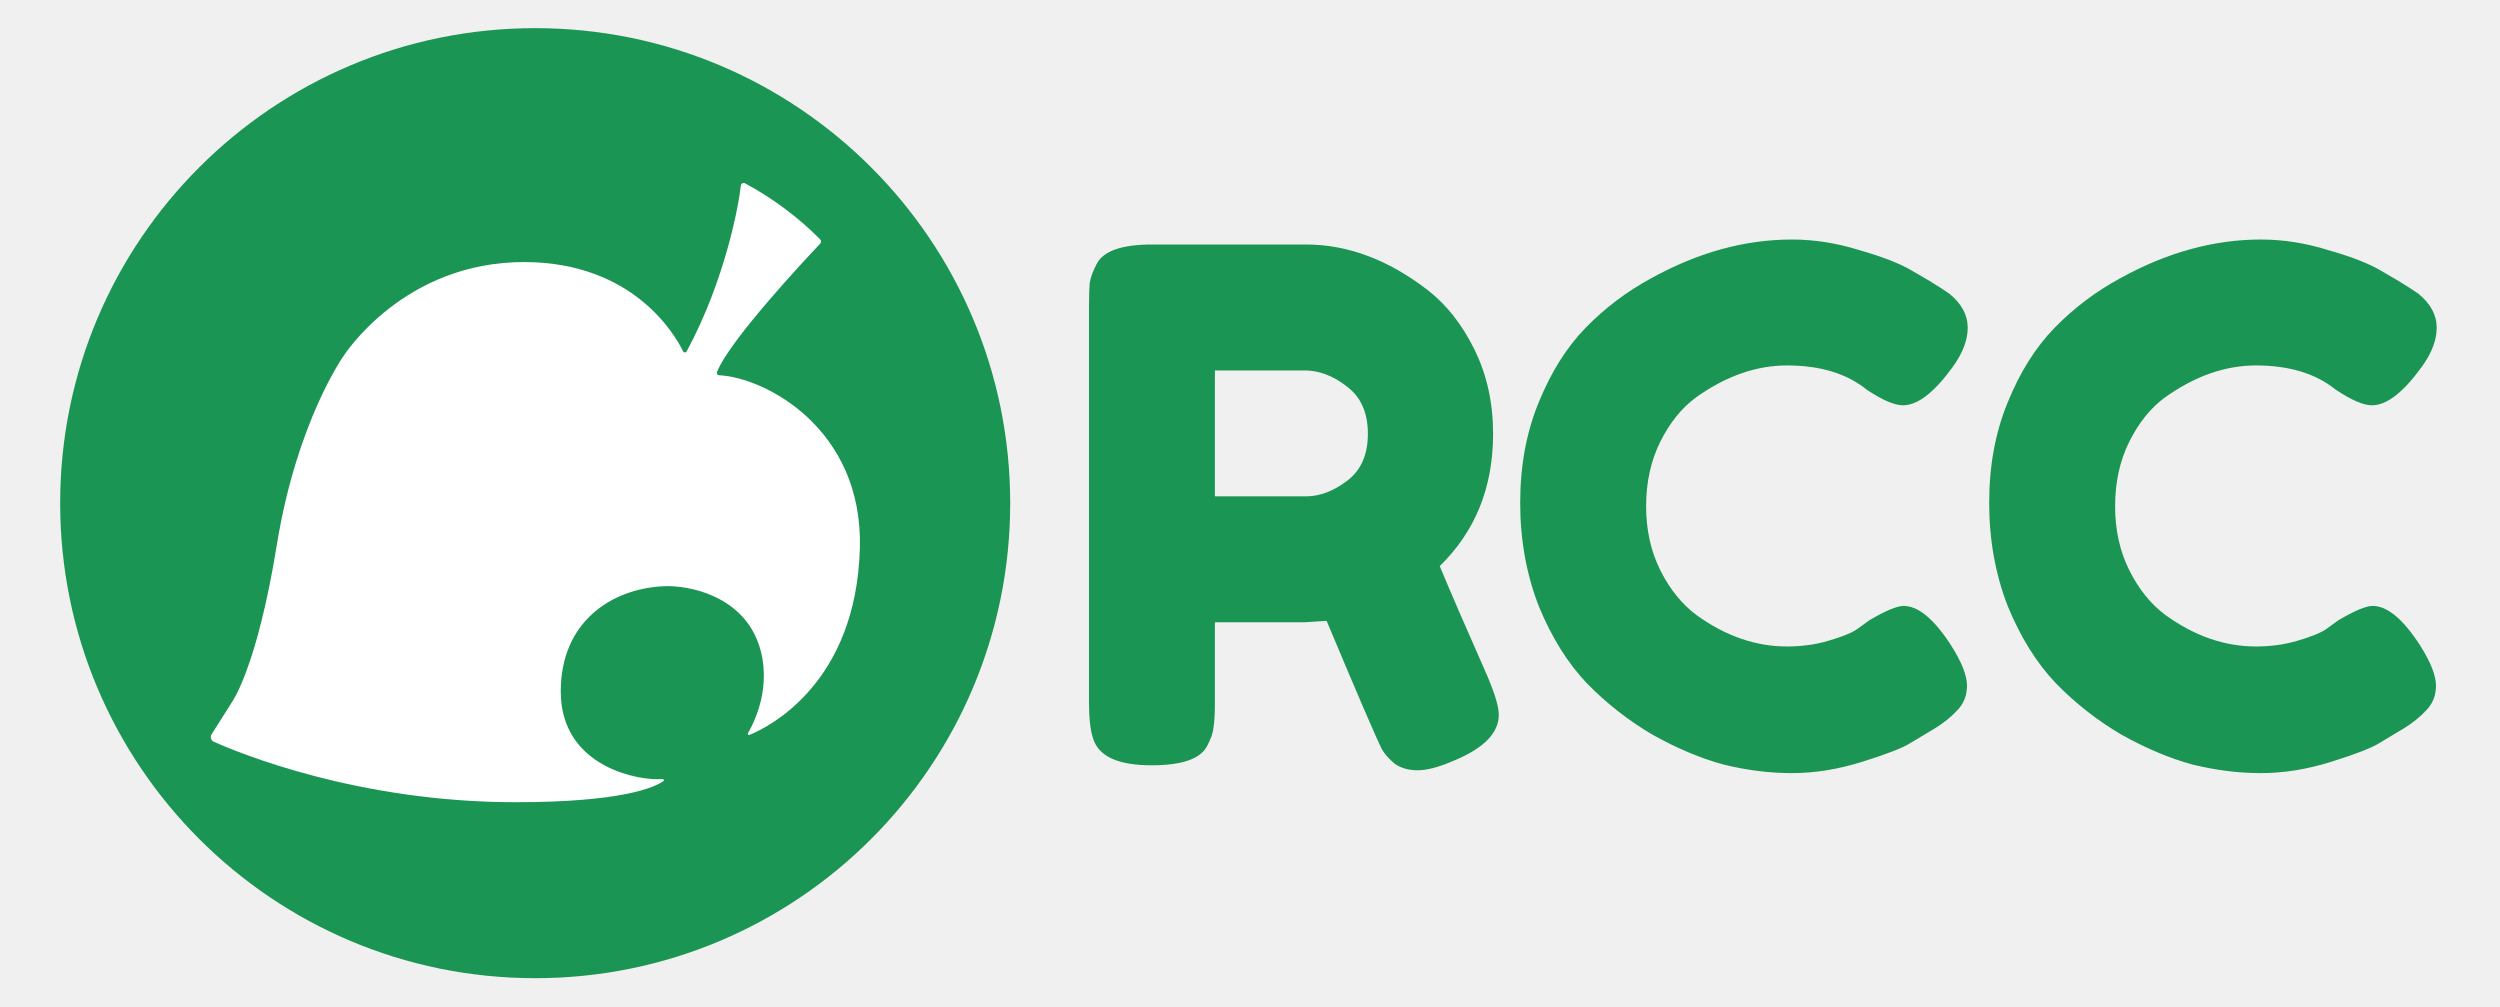
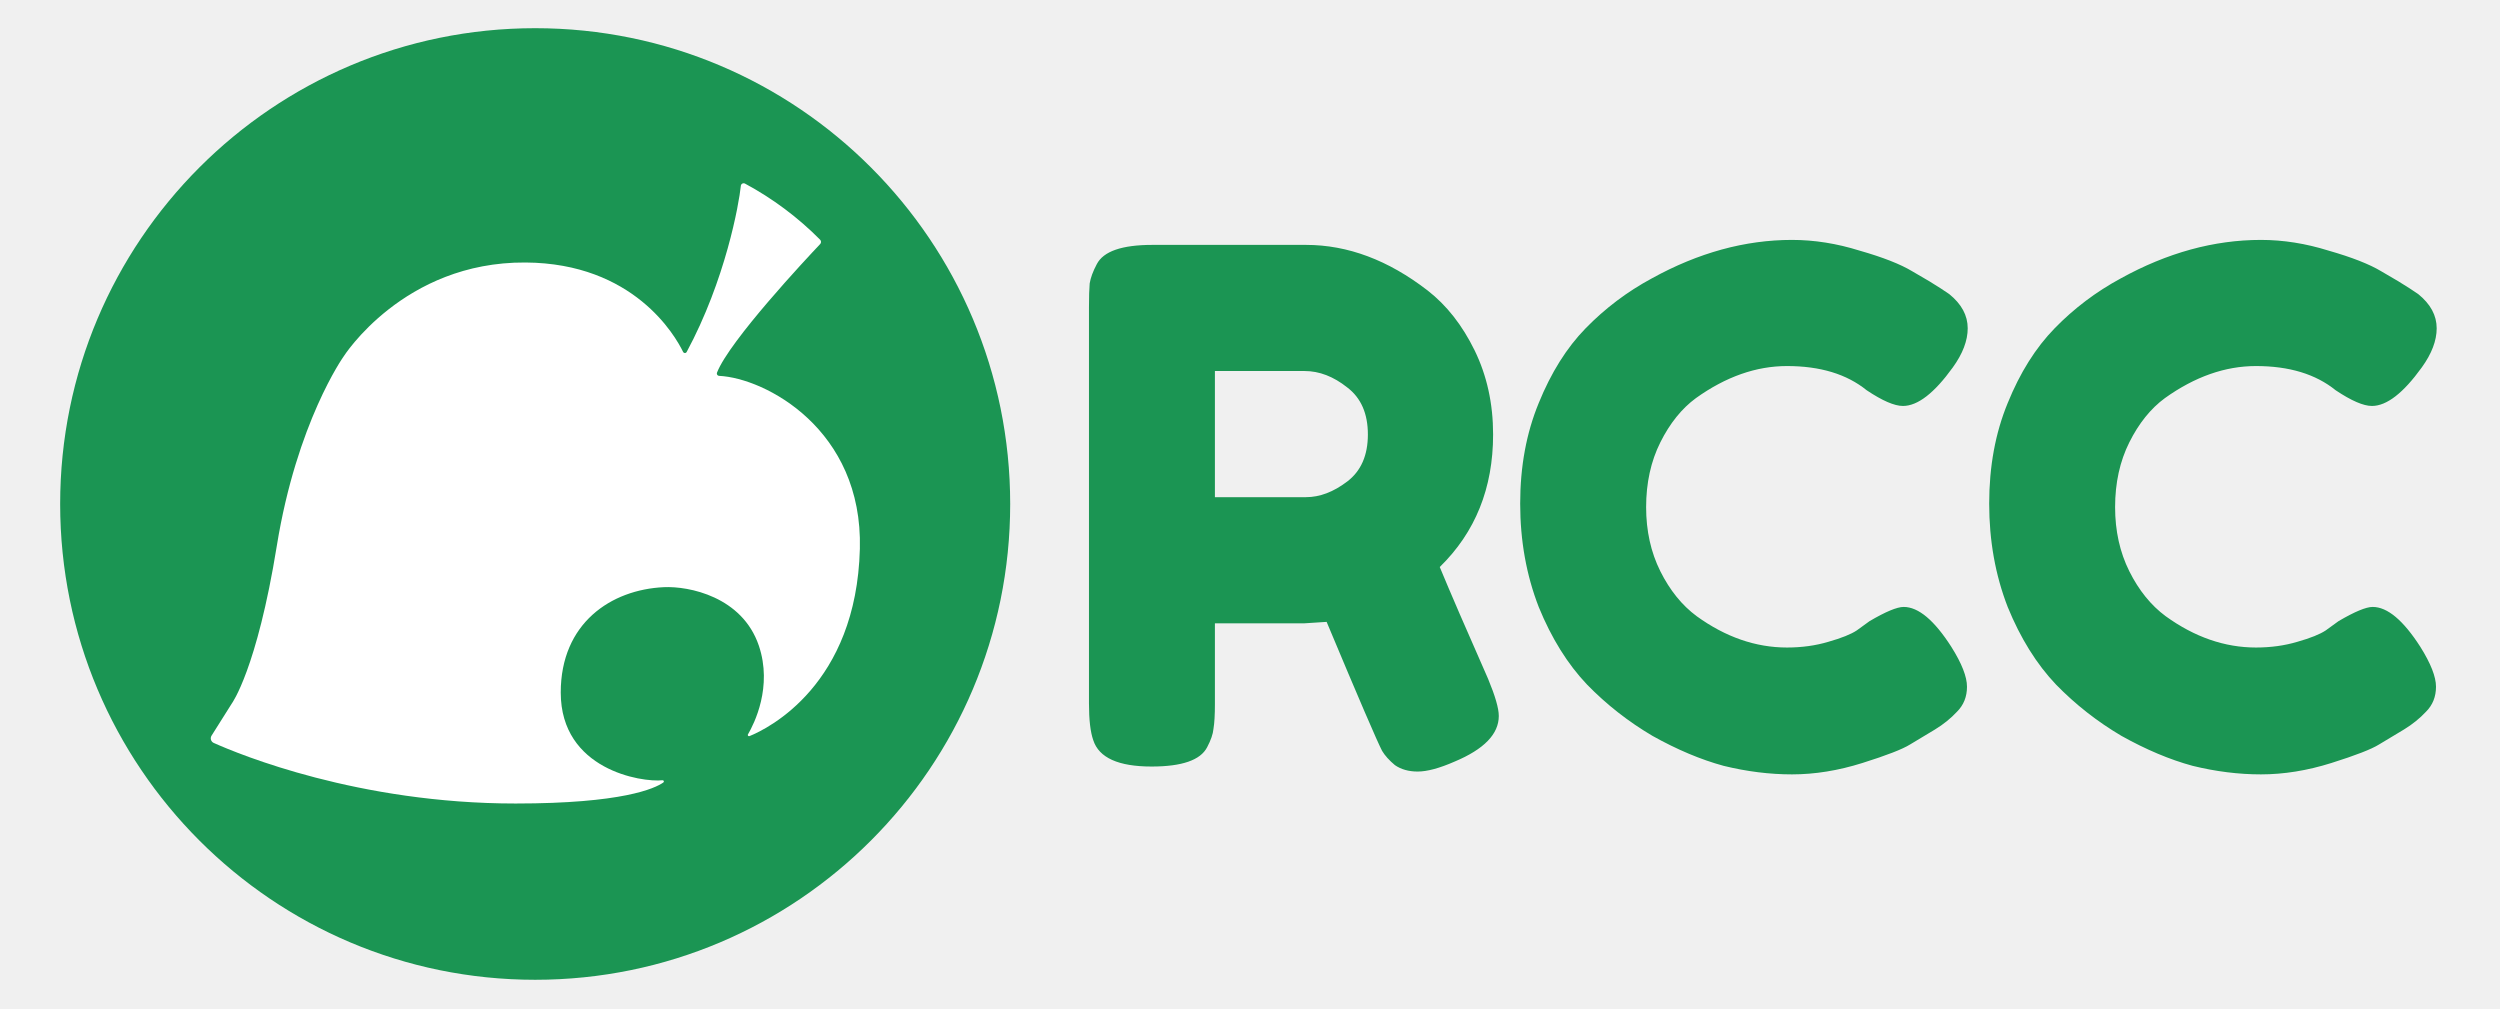
- <svg xmlns="http://www.w3.org/2000/svg" width="7105" height="2861" viewBox="0 0 7105 2861" fill="none">
-   <circle cx="1521" cy="1430" r="1350" fill="#1B9553" />
-   <path d="M4229.22 1926.27C4249.44 1974.8 4259.55 2009.85 4259.55 2031.42C4259.55 2082.64 4217.76 2125.78 4134.19 2160.82C4091.05 2179.7 4056 2189.13 4029.04 2189.13C4003.43 2189.13 3981.86 2183.07 3964.34 2170.93C3948.16 2157.45 3936.03 2143.97 3927.94 2130.49C3914.46 2104.88 3861.89 1982.89 3770.23 1764.51L3707.55 1768.56H3452.77V1997.04C3452.77 2028.05 3451.43 2051.64 3448.73 2067.81C3447.38 2082.64 3441.32 2100.16 3430.53 2120.38C3411.66 2156.78 3359.09 2174.98 3272.82 2174.98C3178.46 2174.98 3123.19 2150.04 3107.01 2100.16C3098.92 2077.25 3094.88 2042.2 3094.88 1995.02V872.81C3094.88 841.806 3095.55 818.89 3096.9 804.062C3099.6 787.886 3106.34 769.688 3117.12 749.468C3135.99 713.072 3188.57 694.874 3274.84 694.874H3711.59C3830.21 694.874 3945.47 738.01 4057.35 824.282C4111.27 866.07 4155.76 922.686 4190.8 994.13C4225.85 1065.57 4243.38 1145.11 4243.38 1232.73C4243.38 1385.05 4192.83 1510.41 4091.73 1608.82C4121.38 1680.26 4167.21 1786.08 4229.22 1926.27ZM3452.77 1410.66H3711.59C3750.68 1410.66 3789.77 1395.83 3828.87 1366.18C3867.96 1336.52 3887.5 1292.04 3887.5 1232.73C3887.5 1173.41 3867.96 1128.93 3828.87 1099.27C3789.77 1068.27 3749.33 1052.77 3707.55 1052.77H3452.77V1410.66ZM5276.81 1788.78L5313.2 1762.49C5359.04 1735.53 5391.39 1722.05 5410.26 1722.05C5452.05 1722.05 5497.21 1759.79 5545.73 1835.28C5575.39 1882.46 5590.22 1920.21 5590.22 1948.51C5590.22 1976.82 5580.78 2000.41 5561.91 2019.28C5544.39 2038.16 5523.49 2055.01 5499.23 2069.83C5474.96 2084.66 5451.37 2098.82 5428.46 2112.3C5406.89 2125.78 5361.73 2143.3 5292.98 2164.87C5224.24 2186.44 5157.51 2197.22 5092.81 2197.22C5029.45 2197.22 4964.75 2189.13 4898.69 2172.96C4833.99 2155.43 4766.59 2127.12 4696.49 2088.03C4627.75 2047.59 4565.74 1999.06 4510.47 1942.45C4455.2 1884.48 4409.37 1811.02 4372.97 1722.05C4337.93 1631.73 4320.4 1534 4320.4 1428.86C4320.4 1323.72 4337.93 1228.68 4372.97 1143.76C4408.02 1057.49 4452.51 986.716 4506.43 931.448C4561.69 874.832 4624.38 827.652 4694.47 789.908C4826.58 717.116 4959.35 680.72 5092.81 680.72C5156.16 680.72 5220.19 690.83 5284.9 711.05C5350.95 729.922 5400.82 749.468 5434.52 769.688L5483.05 797.996C5507.32 812.824 5526.19 824.956 5539.67 834.392C5574.72 862.7 5592.24 895.052 5592.24 931.448C5592.24 966.496 5578.09 1003.57 5549.78 1042.66C5497.21 1115.45 5450.03 1151.85 5408.24 1151.85C5383.97 1151.85 5349.6 1137.02 5305.12 1107.36C5248.5 1061.53 5173.01 1038.61 5078.65 1038.61C4991.03 1038.61 4904.76 1068.94 4819.84 1129.6C4779.4 1159.26 4745.7 1201.05 4718.74 1254.97C4691.78 1308.89 4678.3 1370.22 4678.3 1438.97C4678.3 1506.37 4691.78 1567.03 4718.74 1620.95C4745.7 1674.87 4780.07 1717.33 4821.86 1748.34C4904.09 1807.65 4989.68 1837.3 5078.65 1837.3C5120.44 1837.3 5159.53 1831.91 5195.93 1821.13C5233.67 1810.34 5260.63 1799.56 5276.81 1788.78ZM6609.67 1788.78L6646.06 1762.49C6691.9 1735.53 6724.25 1722.05 6743.12 1722.05C6784.91 1722.05 6830.07 1759.79 6878.59 1835.28C6908.25 1882.46 6923.08 1920.21 6923.08 1948.51C6923.08 1976.82 6913.64 2000.41 6894.77 2019.28C6877.25 2038.16 6856.35 2055.01 6832.09 2069.83C6807.82 2084.66 6784.23 2098.82 6761.32 2112.3C6739.75 2125.78 6694.59 2143.3 6625.84 2164.87C6557.1 2186.44 6490.37 2197.22 6425.67 2197.22C6362.31 2197.22 6297.61 2189.13 6231.55 2172.96C6166.85 2155.43 6099.45 2127.12 6029.35 2088.03C5960.61 2047.59 5898.6 1999.06 5843.33 1942.45C5788.06 1884.48 5742.23 1811.02 5705.83 1722.05C5670.79 1631.73 5653.26 1534 5653.26 1428.86C5653.26 1323.72 5670.79 1228.68 5705.83 1143.76C5740.88 1057.49 5785.37 986.716 5839.29 931.448C5894.55 874.832 5957.24 827.652 6027.33 789.908C6159.44 717.116 6292.21 680.72 6425.67 680.72C6489.02 680.72 6553.05 690.83 6617.76 711.05C6683.81 729.922 6733.68 749.468 6767.38 769.688L6815.91 797.996C6840.18 812.824 6859.05 824.956 6872.53 834.392C6907.58 862.7 6925.1 895.052 6925.1 931.448C6925.1 966.496 6910.95 1003.57 6882.64 1042.66C6830.07 1115.45 6782.89 1151.85 6741.1 1151.85C6716.83 1151.85 6682.46 1137.02 6637.98 1107.36C6581.36 1061.53 6505.87 1038.61 6411.51 1038.61C6323.89 1038.61 6237.62 1068.94 6152.7 1129.6C6112.26 1159.26 6078.56 1201.05 6051.6 1254.97C6024.64 1308.89 6011.16 1370.22 6011.16 1438.97C6011.16 1506.37 6024.64 1567.03 6051.6 1620.95C6078.56 1674.87 6112.93 1717.33 6154.72 1748.34C6236.95 1807.65 6322.54 1837.3 6411.51 1837.3C6453.3 1837.3 6492.39 1831.91 6528.79 1821.13C6566.53 1810.34 6593.49 1799.56 6609.67 1788.78Z" fill="#1B9553" />
-   <g clip-path="url(#clip0_1_2)">
-     <path d="M2105.47 527.129C2100.21 578.729 2061.87 794.238 1951.19 999.223C1950.66 1000.03 1949.93 1000.68 1949.07 1001.12C1948.21 1001.56 1947.25 1001.77 1946.29 1001.73C1945.33 1001.7 1944.39 1001.42 1943.57 1000.92C1942.74 1000.42 1942.06 999.721 1941.58 998.884C1918.96 952.263 1800.99 746.655 1493.17 744.788C1145.93 742.638 976.042 1012.24 976.042 1012.24C976.042 1012.24 843.424 1198.55 786.644 1549.11C729.865 1899.68 658.777 1996.09 658.777 1996.09L601.206 2087.24C600.111 2088.98 599.402 2090.93 599.128 2092.97C598.853 2095.01 599.019 2097.08 599.614 2099.05C600.21 2101.02 601.22 2102.83 602.577 2104.38C603.935 2105.92 605.608 2107.16 607.483 2108C681.002 2140.87 1018.51 2279.89 1465.29 2279.89C1769.54 2279.89 1861.16 2237 1885.2 2220.2C1885.82 2219.78 1886.3 2219.18 1886.55 2218.47C1886.81 2217.77 1886.82 2217 1886.6 2216.28C1886.37 2215.56 1885.92 2214.94 1885.31 2214.5C1884.7 2214.07 1883.97 2213.84 1883.22 2213.86C1823.55 2220.42 1593.66 2184.1 1593.66 1964.91C1593.66 1768.07 1736.74 1672.85 1886.67 1666.01C1957.7 1662.72 2109.2 1692.82 2156.54 1831.78C2196.13 1948.67 2143.47 2053.29 2125.72 2083.56C2125.34 2084.19 2125.17 2084.93 2125.24 2085.66C2125.3 2086.4 2125.6 2087.09 2126.08 2087.65C2126.56 2088.21 2127.21 2088.6 2127.92 2088.77C2128.64 2088.94 2129.39 2088.88 2130.07 2088.59C2183.91 2066.87 2433.82 1942.79 2443.77 1557.03C2452.54 1218.07 2174.35 1072.61 2043.38 1066.44C2042.33 1066.36 2041.32 1066.03 2040.42 1065.48C2039.53 1064.93 2038.78 1064.18 2038.22 1063.29C2037.67 1062.4 2037.34 1061.39 2037.25 1060.34C2037.17 1059.3 2037.33 1058.25 2037.72 1057.27C2072.95 967.087 2292.21 733.246 2330.89 692.566C2332.47 690.913 2333.35 688.714 2333.35 686.427C2333.35 684.14 2332.47 681.941 2330.89 680.288C2267.98 616.861 2195.97 563.163 2117.23 520.962C2116.08 520.344 2114.79 520.019 2113.48 520.013C2112.17 520.008 2110.88 520.323 2109.72 520.931C2108.56 521.539 2107.57 522.422 2106.83 523.502C2106.09 524.582 2105.62 525.828 2105.47 527.129V527.129Z" fill="white" />
-   </g>
+ <svg xmlns="http://www.w3.org/2000/svg" width="300px" height="px" viewBox="0 0 300 121" version="1.1">
  <defs>
-     <clipPath id="clip0_1_2">
-       <rect width="1845" height="1760" fill="white" transform="translate(599 520)" />
+     <clipPath id="clip1">
+       <path d="M 25.293 21.992 L 103.195 21.992 L 103.195 96.43 L 25.293 96.43 Z M 25.293 21.992 " />
    </clipPath>
  </defs>
+   <g id="surface1">
+     <path style=" stroke:none;fill-rule:nonzero;fill:rgb(10.588%,58.431%,32.549%);fill-opacity:1;" d="M 121.223 60.48 C 121.223 92.012 95.703 117.574 64.223 117.574 C 32.742 117.574 7.219 92.012 7.219 60.48 C 7.219 28.945 32.742 3.383 64.223 3.383 C 95.703 3.383 121.223 28.945 121.223 60.48 Z M 121.223 60.48 " />
+     <path style=" stroke:none;fill-rule:nonzero;fill:rgb(10.588%,58.431%,32.549%);fill-opacity:1;" d="M 178.574 81.469 C 179.426 83.52 179.855 85.004 179.855 85.914 C 179.855 88.082 178.09 89.906 174.562 91.387 C 172.738 92.188 171.258 92.586 170.121 92.586 C 169.039 92.586 168.129 92.328 167.391 91.816 C 166.707 91.246 166.195 90.676 165.852 90.105 C 165.285 89.023 163.062 83.863 159.195 74.625 L 156.547 74.797 L 145.789 74.797 L 145.789 84.461 C 145.789 85.773 145.734 86.77 145.617 87.453 C 145.562 88.082 145.305 88.82 144.852 89.676 C 144.055 91.215 141.832 91.984 138.191 91.984 C 134.207 91.984 131.871 90.93 131.191 88.82 C 130.848 87.852 130.676 86.371 130.676 84.375 L 130.676 36.914 C 130.676 35.602 130.707 34.633 130.762 34.008 C 130.875 33.32 131.16 32.551 131.617 31.695 C 132.414 30.156 134.633 29.387 138.277 29.387 L 156.719 29.387 C 161.727 29.387 166.594 31.211 171.316 34.859 C 173.594 36.629 175.473 39.023 176.953 42.043 C 178.43 45.066 179.172 48.43 179.172 52.137 C 179.172 58.578 177.039 63.879 172.77 68.043 C 174.02 71.062 175.957 75.539 178.574 81.469 Z M 145.789 59.66 L 156.719 59.66 C 158.367 59.66 160.02 59.035 161.668 57.781 C 163.32 56.523 164.145 54.645 164.145 52.137 C 164.145 49.625 163.32 47.746 161.668 46.492 C 160.02 45.18 158.312 44.523 156.547 44.523 L 145.789 44.523 Z M 222.809 75.652 L 224.344 74.539 C 226.277 73.402 227.645 72.832 228.441 72.832 C 230.207 72.832 232.113 74.426 234.16 77.621 C 235.414 79.613 236.039 81.211 236.039 82.406 C 236.039 83.605 235.641 84.602 234.844 85.402 C 234.105 86.199 233.223 86.914 232.199 87.539 C 231.172 88.168 230.176 88.766 229.211 89.336 C 228.301 89.906 226.391 90.645 223.488 91.559 C 220.586 92.473 217.77 92.926 215.039 92.926 C 212.363 92.926 209.629 92.586 206.84 91.902 C 204.109 91.16 201.262 89.961 198.305 88.309 C 195.402 86.598 192.781 84.547 190.449 82.152 C 188.117 79.699 186.18 76.594 184.645 72.832 C 183.164 69.012 182.422 64.879 182.422 60.43 C 182.422 55.984 183.164 51.965 184.645 48.371 C 186.125 44.723 188 41.73 190.277 39.395 C 192.613 37 195.258 35.004 198.219 33.406 C 203.797 30.328 209.402 28.789 215.039 28.789 C 217.711 28.789 220.418 29.219 223.148 30.074 C 225.938 30.871 228.043 31.695 229.465 32.551 L 231.516 33.75 C 232.539 34.375 233.336 34.891 233.906 35.289 C 235.387 36.484 236.125 37.855 236.125 39.395 C 236.125 40.875 235.527 42.445 234.332 44.098 C 232.113 47.176 230.121 48.715 228.355 48.715 C 227.332 48.715 225.879 48.086 224.004 46.832 C 221.613 44.895 218.426 43.926 214.441 43.926 C 210.738 43.926 207.098 45.207 203.512 47.773 C 201.805 49.027 200.383 50.797 199.242 53.078 C 198.105 55.355 197.535 57.949 197.535 60.859 C 197.535 63.707 198.105 66.273 199.242 68.555 C 200.383 70.836 201.832 72.633 203.598 73.941 C 207.07 76.449 210.684 77.703 214.441 77.703 C 216.203 77.703 217.855 77.477 219.391 77.02 C 220.984 76.566 222.125 76.109 222.809 75.652 Z M 279.086 75.652 L 280.621 74.539 C 282.559 73.402 283.922 72.832 284.719 72.832 C 286.484 72.832 288.391 74.426 290.441 77.621 C 291.691 79.613 292.32 81.211 292.32 82.406 C 292.32 83.605 291.922 84.602 291.125 85.402 C 290.383 86.199 289.5 86.914 288.477 87.539 C 287.453 88.168 286.457 88.766 285.488 89.336 C 284.578 89.906 282.672 90.645 279.77 91.559 C 276.867 92.473 274.047 92.926 271.316 92.926 C 268.641 92.926 265.91 92.586 263.121 91.902 C 260.387 91.16 257.543 89.961 254.582 88.309 C 251.68 86.598 249.062 84.547 246.727 82.152 C 244.395 79.699 242.457 76.594 240.922 72.832 C 239.441 69.012 238.703 64.879 238.703 60.43 C 238.703 55.984 239.441 51.965 240.922 48.371 C 242.402 44.723 244.281 41.73 246.559 39.395 C 248.891 37 251.539 35.004 254.496 33.406 C 260.074 30.328 265.68 28.789 271.316 28.789 C 273.992 28.789 276.695 29.219 279.426 30.074 C 282.215 30.871 284.32 31.695 285.746 32.551 L 287.793 33.75 C 288.816 34.375 289.613 34.891 290.184 35.289 C 291.664 36.484 292.402 37.855 292.402 39.395 C 292.402 40.875 291.805 42.445 290.609 44.098 C 288.391 47.176 286.398 48.715 284.633 48.715 C 283.609 48.715 282.16 48.086 280.281 46.832 C 277.891 44.895 274.703 43.926 270.719 43.926 C 267.02 43.926 263.375 45.207 259.789 47.773 C 258.082 49.027 256.66 50.797 255.52 53.078 C 254.383 55.355 253.812 57.949 253.812 60.859 C 253.812 63.707 254.383 66.273 255.52 68.555 C 256.66 70.836 258.109 72.633 259.875 73.941 C 263.348 76.449 266.961 77.703 270.719 77.703 C 272.484 77.703 274.133 77.477 275.672 77.02 C 277.266 76.566 278.402 76.109 279.086 75.652 Z M 279.086 75.652 " />
+     <g clip-path="url(#clip1)" clip-rule="nonzero">
+       <path style=" stroke:none;fill-rule:nonzero;fill:rgb(100%,100%,100%);fill-opacity:1;" d="M 88.902 22.293 C 88.68 24.477 87.059 33.59 82.387 42.262 C 82.34 42.328 82.262 42.371 82.18 42.367 C 82.141 42.363 82.098 42.352 82.066 42.332 C 82.031 42.312 82 42.281 81.98 42.246 C 81.027 40.273 76.043 31.578 63.047 31.5 C 48.387 31.41 41.211 42.812 41.211 42.812 C 41.211 42.812 35.613 50.691 33.215 65.516 C 30.816 80.344 27.816 84.422 27.816 84.422 L 25.387 88.277 C 25.293 88.426 25.266 88.605 25.316 88.773 C 25.367 88.941 25.488 89.082 25.648 89.152 C 28.754 90.543 43.004 96.422 61.871 96.422 C 74.715 96.422 78.586 94.609 79.602 93.898 C 79.625 93.883 79.648 93.855 79.656 93.824 C 79.668 93.797 79.668 93.762 79.66 93.734 C 79.648 93.703 79.629 93.676 79.605 93.656 C 79.578 93.641 79.547 93.629 79.516 93.629 C 76.996 93.906 67.289 92.371 67.289 83.102 C 67.289 74.777 73.332 70.75 79.664 70.461 C 82.66 70.32 89.059 71.594 91.059 77.473 C 92.73 82.414 90.504 86.84 89.758 88.121 C 89.738 88.145 89.734 88.18 89.734 88.207 C 89.738 88.238 89.75 88.27 89.77 88.293 C 89.793 88.316 89.82 88.332 89.848 88.34 C 89.879 88.348 89.91 88.344 89.941 88.332 C 92.215 87.414 102.766 82.168 103.184 65.852 C 103.555 51.516 91.809 45.363 86.277 45.102 C 86.234 45.098 86.191 45.086 86.152 45.062 C 86.117 45.039 86.086 45.008 86.062 44.969 C 86.039 44.934 86.023 44.891 86.02 44.844 C 86.016 44.801 86.023 44.758 86.039 44.715 C 87.527 40.902 96.785 31.012 98.418 29.289 C 98.484 29.219 98.523 29.129 98.523 29.031 C 98.523 28.934 98.484 28.84 98.418 28.77 C 95.762 26.09 92.723 23.816 89.398 22.031 C 89.348 22.008 89.293 21.992 89.238 21.992 C 89.125 21.992 89.023 22.047 88.957 22.141 C 88.926 22.188 88.906 22.238 88.902 22.293 Z M 88.902 22.293 " />
+     </g>
+   </g>
</svg>
